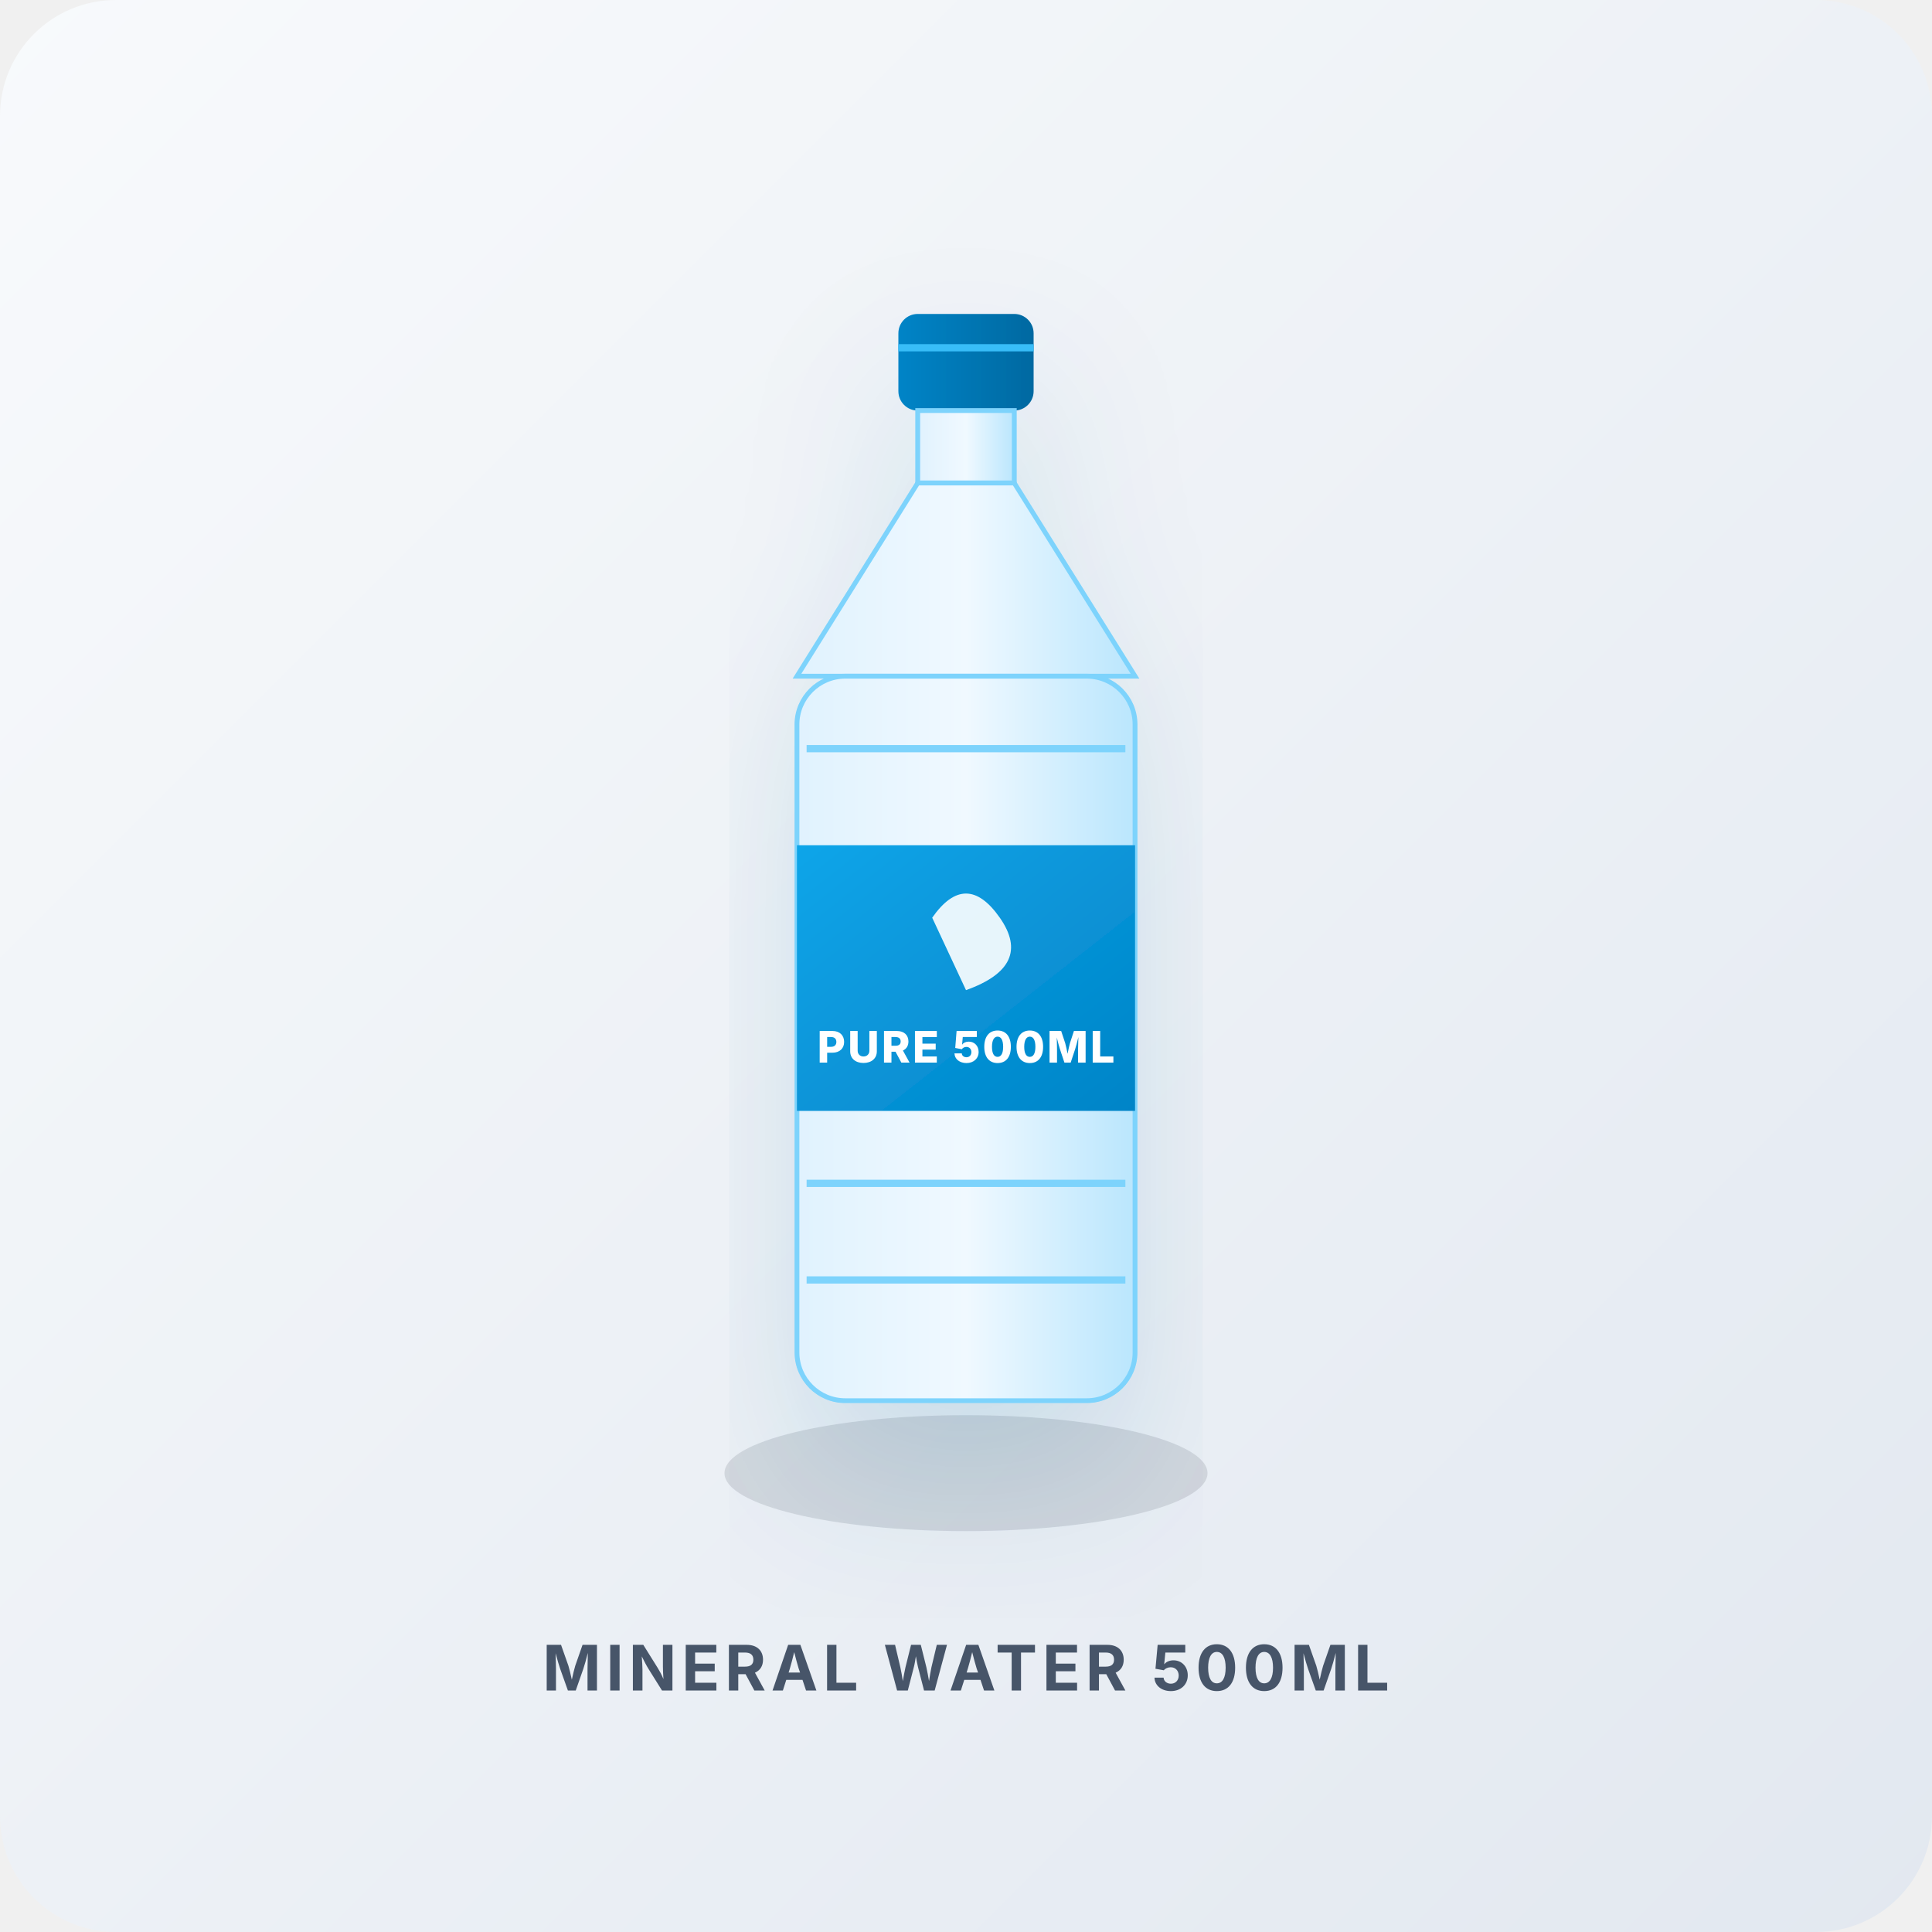
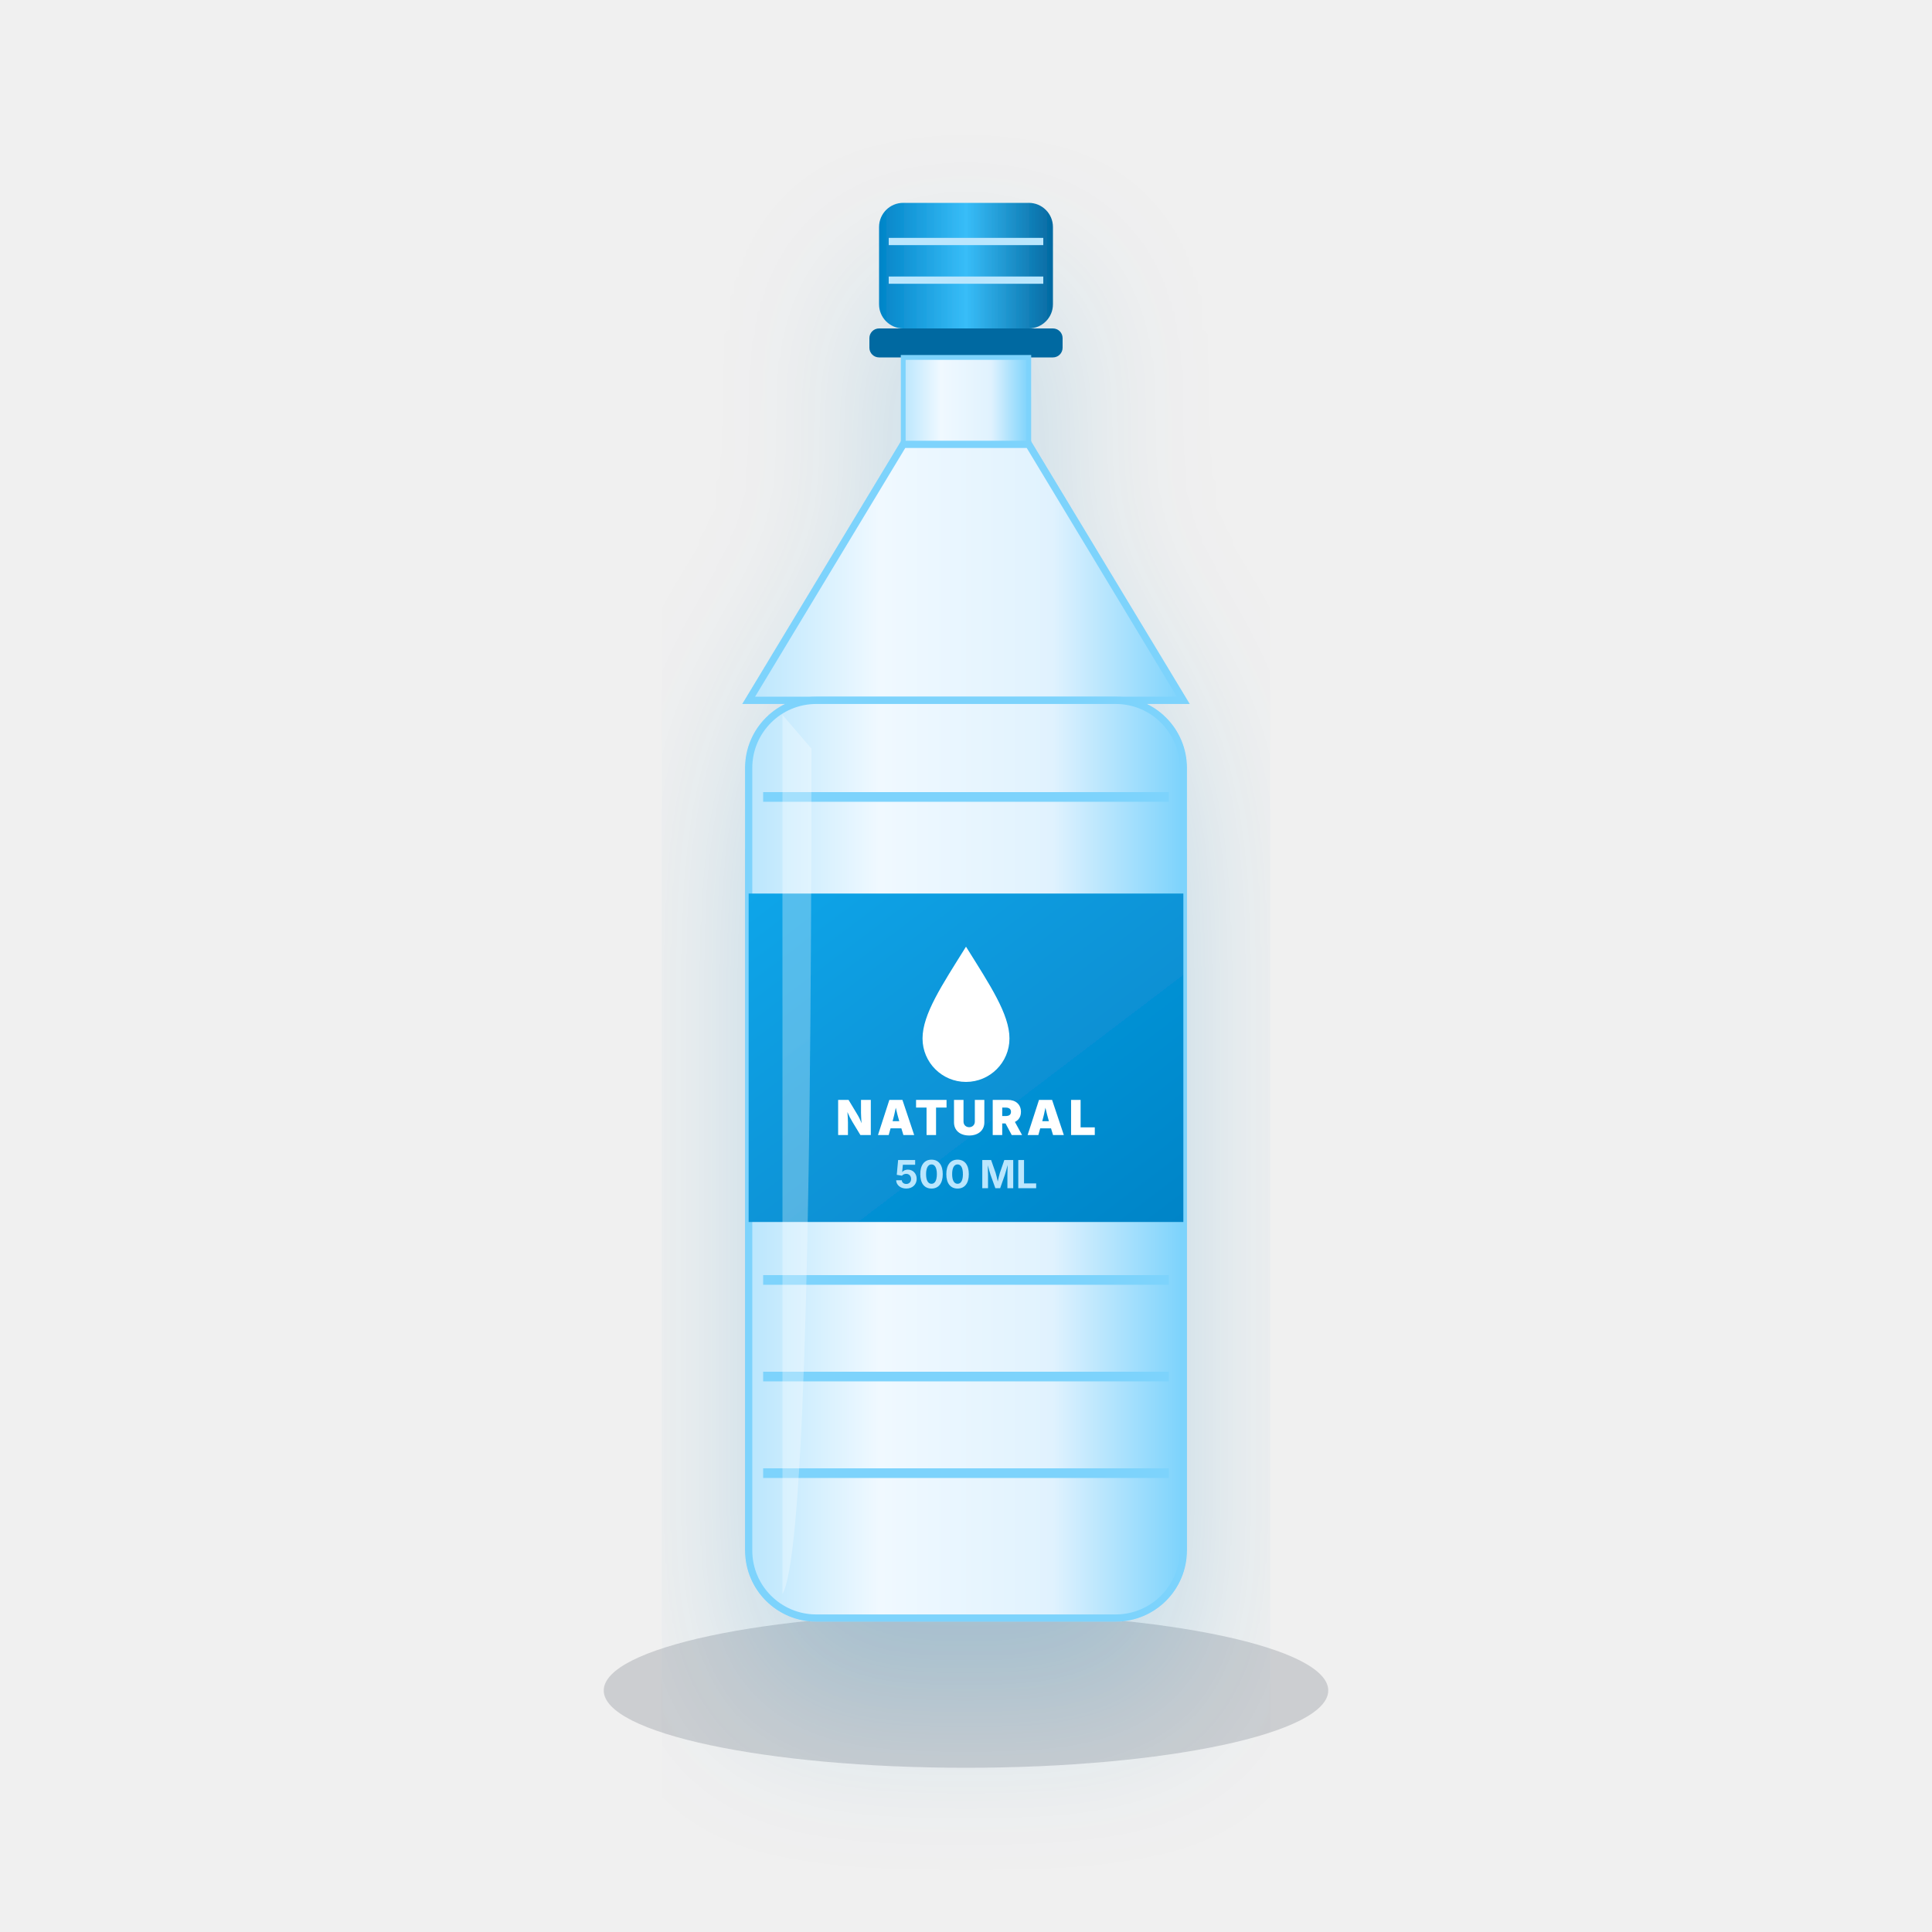
<svg xmlns="http://www.w3.org/2000/svg" viewBox="0 0 400 400" width="100%" height="100%">
  <defs>
-     <linearGradient id="bgWater" x1="0" y1="0" x2="1" y2="1">
-       <stop offset="0%" stop-color="#f8fafc" />
-       <stop offset="100%" stop-color="#e2e8f0" />
+     <linearGradient id="wtBottle" x1="0" y1="0" x2="1" y2="0">
+       <stop offset="0%" stop-color="#bae6fd" />
+       <stop offset="30%" stop-color="#f0f9ff" />
+       <stop offset="70%" stop-color="#e0f2fe" />
+       <stop offset="100%" stop-color="#7dd3fc" />
    </linearGradient>
-     <linearGradient id="bottleGrad" x1="0" y1="0" x2="1" y2="0">
-       <stop offset="0%" stop-color="#e0f2fe" />
-       <stop offset="50%" stop-color="#f0f9ff" />
-       <stop offset="100%" stop-color="#bae6fd" />
-     </linearGradient>
-     <linearGradient id="capGrad" x1="0" y1="0" x2="1" y2="0">
+     <linearGradient id="wtCap" x1="0" y1="0" x2="1" y2="0">
      <stop offset="0%" stop-color="#0284c7" />
+       <stop offset="50%" stop-color="#38bdf8" />
      <stop offset="100%" stop-color="#0369a1" />
    </linearGradient>
-     <linearGradient id="labelGrad" x1="0" y1="0" x2="1" y2="1">
+     <linearGradient id="wtLabel" x1="0" y1="0" x2="1" y2="1">
      <stop offset="0%" stop-color="#0ea5e9" />
      <stop offset="100%" stop-color="#0284c7" />
    </linearGradient>
-     <filter id="shadowWater" x="-20%" y="-20%" width="140%" height="140%">
-       <feDropShadow dx="0" dy="16" stdDeviation="16" flood-color="#0369a1" flood-opacity="0.14" />
+     <filter id="wtShadow" x="-20%" y="-20%" width="140%" height="140%">
+       <feDropShadow dx="0" dy="18" stdDeviation="16" flood-color="#0284c7" flood-opacity="0.2" />
    </filter>
  </defs>
-   <rect width="400" height="400" rx="24" fill="url(#bgWater)" />
-   <ellipse cx="200" cy="305" rx="50" ry="12" fill="#0f172a" opacity="0.12" />
-   <g filter="url(#shadowWater)">
-     <rect x="186" y="65" width="28" height="20" rx="4" fill="url(#capGrad)" />
-     <line x1="186" y1="72" x2="214" y2="72" stroke="#38bdf8" stroke-width="1.5" />
-     <rect x="190" y="85" width="20" height="15" fill="url(#bottleGrad)" stroke="#7dd3fc" stroke-width="1" />
-     <path d="M190 100 L165 140 L235 140 L210 100 Z" fill="url(#bottleGrad)" stroke="#7dd3fc" stroke-width="1" />
-     <rect x="165" y="140" width="70" height="150" rx="10" fill="url(#bottleGrad)" stroke="#7dd3fc" stroke-width="1" />
-     <line x1="167" y1="155" x2="233" y2="155" stroke="#7dd3fc" stroke-width="1.5" />
-     <line x1="167" y1="245" x2="233" y2="245" stroke="#7dd3fc" stroke-width="1.5" />
-     <line x1="167" y1="265" x2="233" y2="265" stroke="#7dd3fc" stroke-width="1.5" />
-     <rect x="165" y="175" width="70" height="55" fill="url(#labelGrad)" />
-     <path d="M193 190 Q200 180 207 190 T200 205 Z" fill="#ffffff" opacity="0.9" />
-     <text x="200" y="220" font-family="'Inter', sans-serif" font-size="9" font-weight="800" fill="#ffffff" text-anchor="middle" letter-spacing="0.05em">PURE 500ML</text>
+   <ellipse cx="200" cy="350" rx="75" ry="16" fill="#0f172a" opacity="0.16" />
+   <g filter="url(#wtShadow)">
+     <rect x="182" y="42" width="36" height="26" rx="5" fill="url(#wtCap)" />
+     <line x1="184" y1="50" x2="216" y2="50" stroke="#bae6fd" stroke-width="1.5" />
+     <line x1="184" y1="58" x2="216" y2="58" stroke="#bae6fd" stroke-width="1.5" />
+     <rect x="180" y="68" width="40" height="6" rx="2" fill="#0369a1" />
+     <rect x="187" y="74" width="26" height="18" fill="url(#wtBottle)" stroke="#7dd3fc" stroke-width="1" />
+     <path d="M187 92 L155 145 L245 145 L213 92 Z" fill="url(#wtBottle)" stroke="#7dd3fc" stroke-width="1.5" />
+     <rect x="155" y="145" width="90" height="190" rx="14" fill="url(#wtBottle)" stroke="#7dd3fc" stroke-width="1.5" />
+     <line x1="158" y1="165" x2="242" y2="165" stroke="#7dd3fc" stroke-width="2" />
+     <line x1="158" y1="265" x2="242" y2="265" stroke="#7dd3fc" stroke-width="2" />
+     <line x1="158" y1="285" x2="242" y2="285" stroke="#7dd3fc" stroke-width="2" />
+     <line x1="158" y1="305" x2="242" y2="305" stroke="#7dd3fc" stroke-width="2" />
+     <rect x="155" y="185" width="90" height="68" fill="url(#wtLabel)" />
+     <path d="M200 196 C195 204, 191 210, 191 215 A9 9 0 0 0 209 215 C209 210, 205 204, 200 196 Z" fill="#ffffff" />
+     <text x="200" y="235" font-family="'Inter', sans-serif" font-size="10" font-weight="900" fill="#ffffff" text-anchor="middle" letter-spacing="0.08em">NATURAL</text>
+     <text x="200" y="246" font-family="'Inter', sans-serif" font-size="8" font-weight="700" fill="#bae6fd" text-anchor="middle">500 ML</text>
+     <path d="M162 148 L162 330 Q168 320 168 155 Z" fill="#ffffff" opacity="0.3" />
  </g>
-   <text x="200" y="350" font-family="'Inter', sans-serif" font-size="13" font-weight="700" fill="#475569" text-anchor="middle" letter-spacing="0.08em">MINERAL WATER 500ML</text>
</svg>
